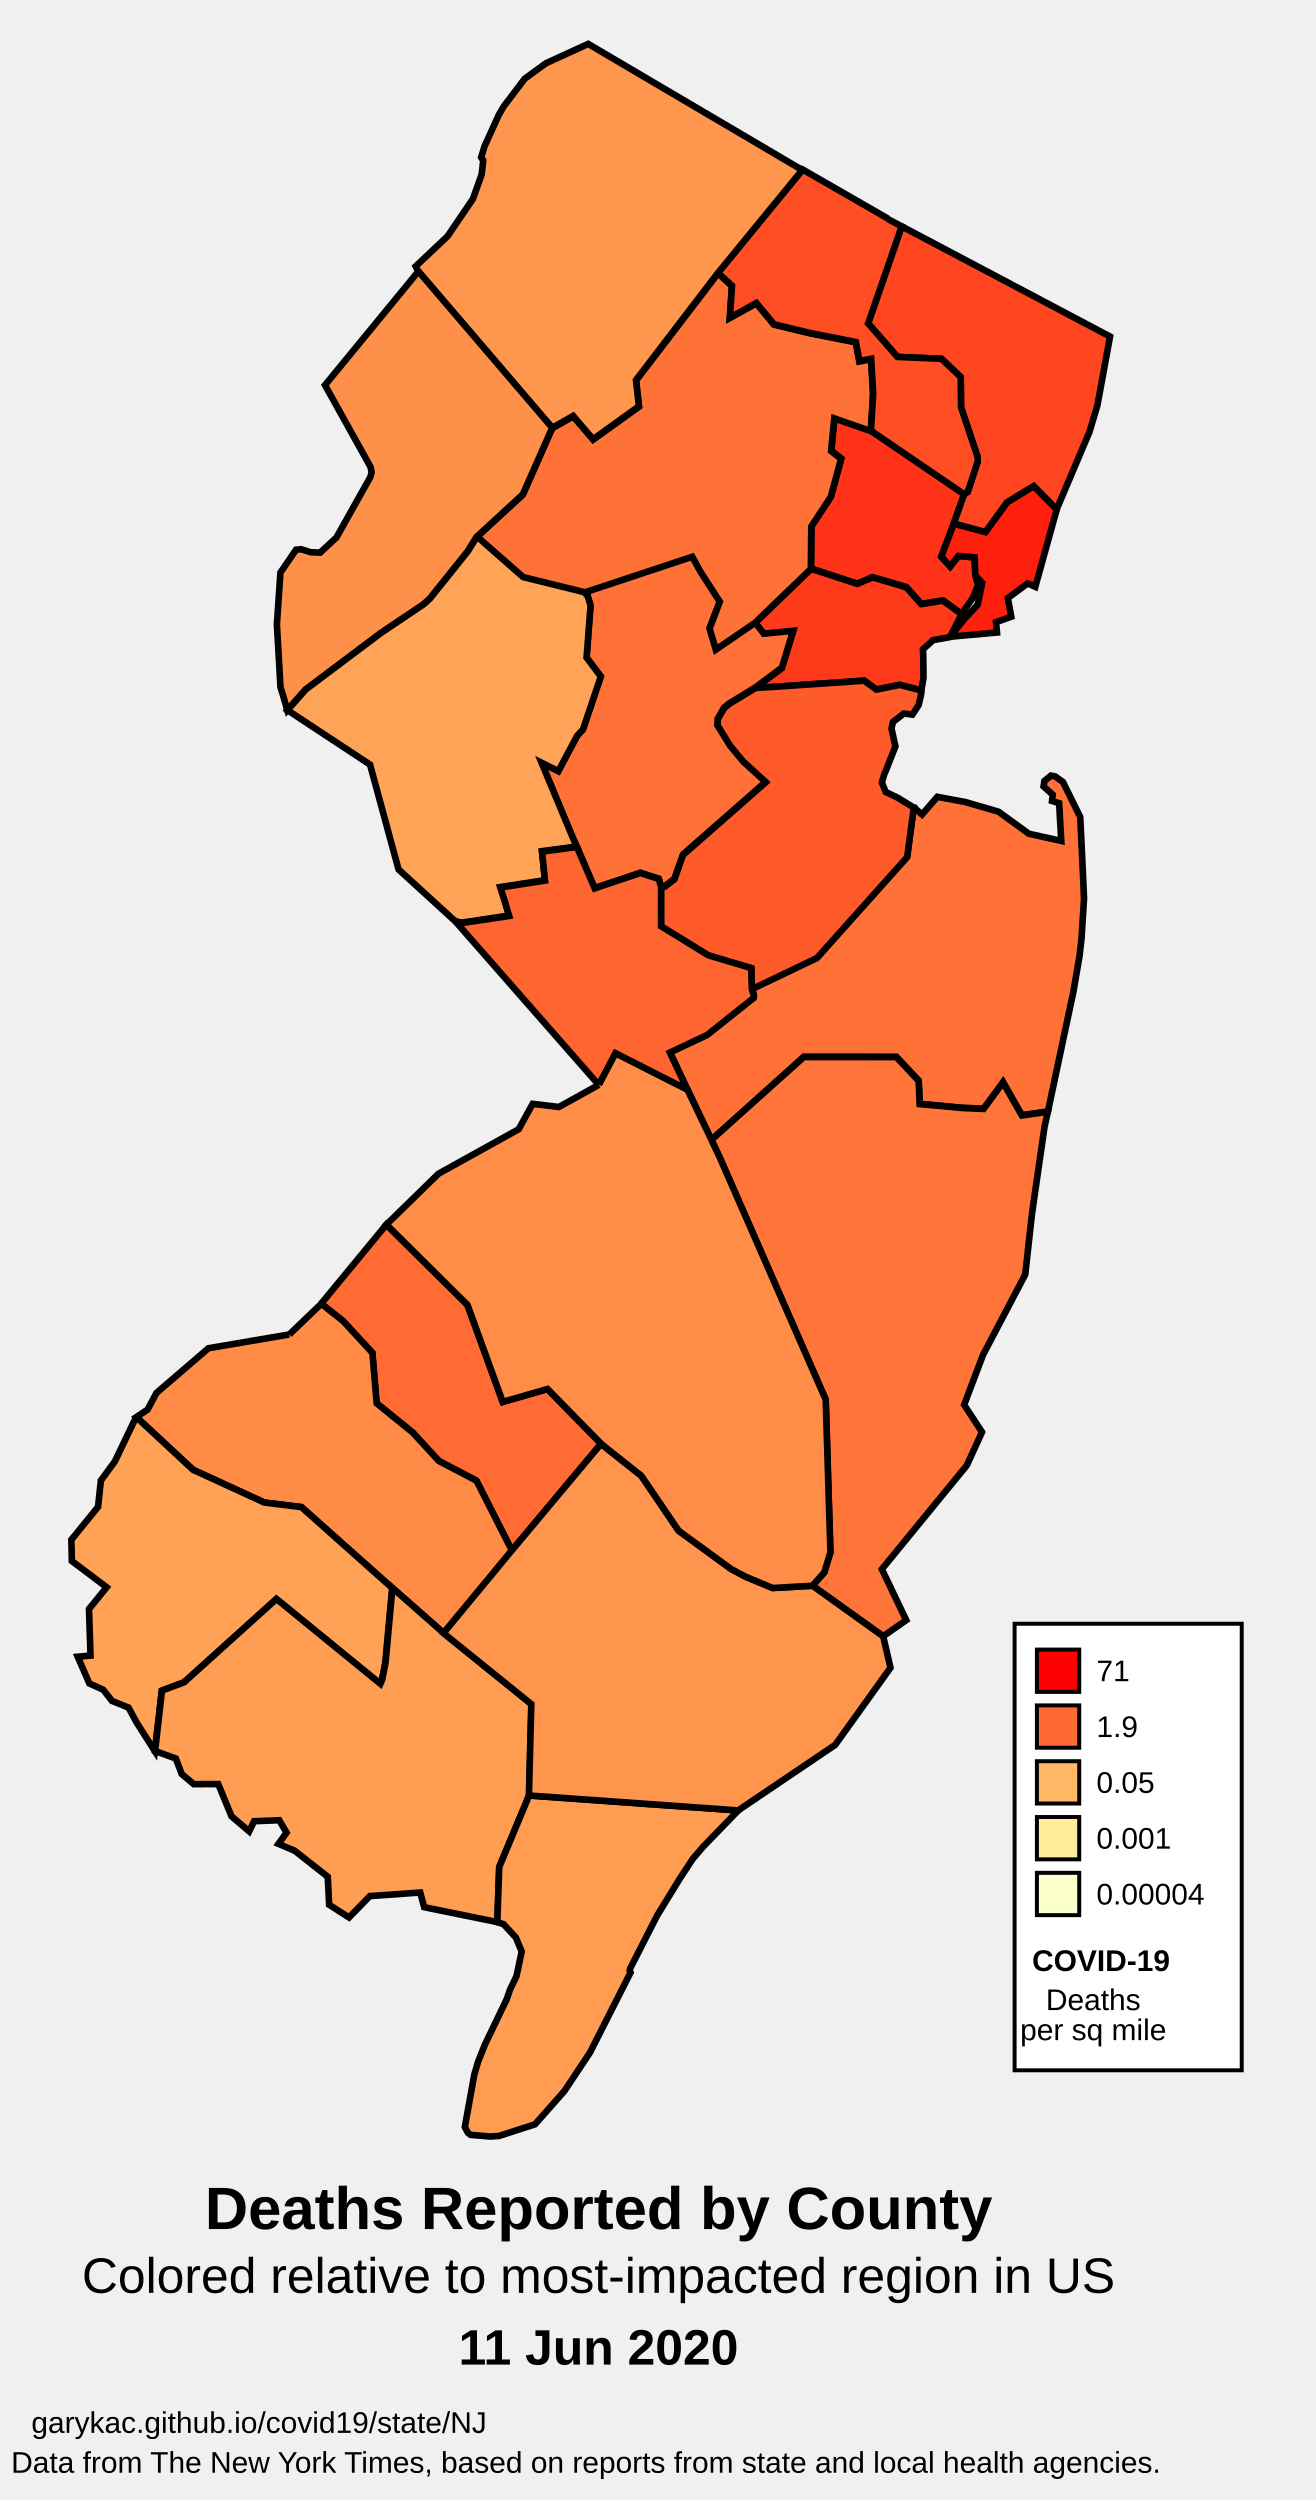
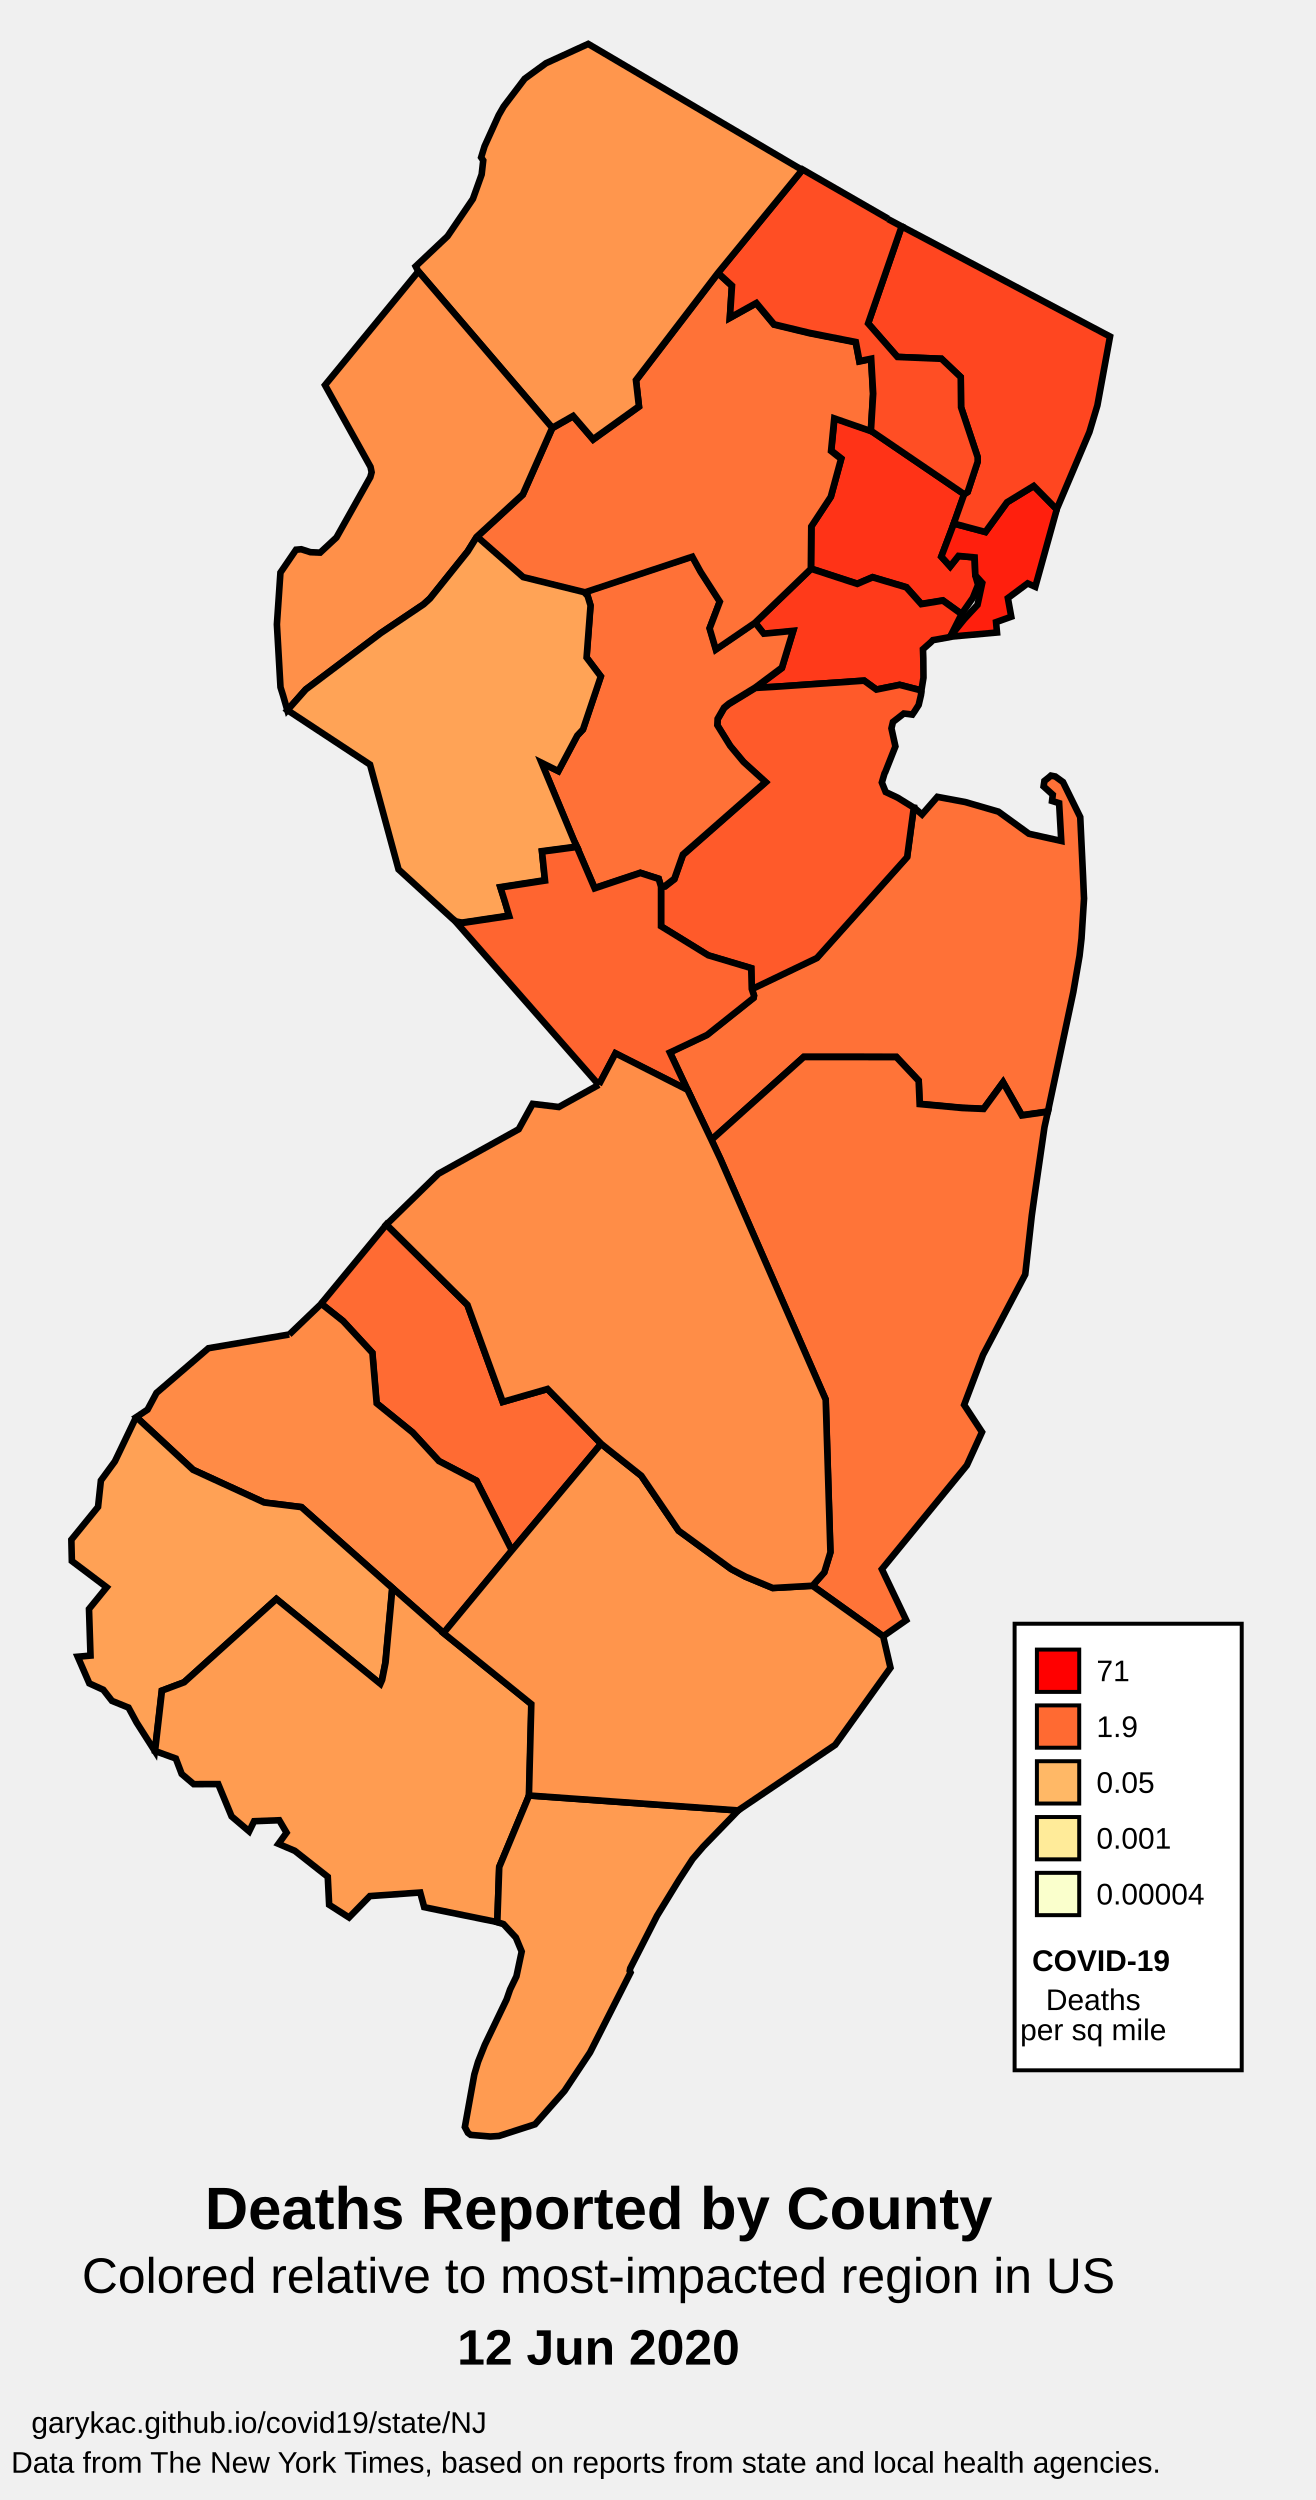
<svg xmlns="http://www.w3.org/2000/svg" width="330" height="627.07" version="1.0" id="svg2">
  <defs id="defs9439" />
  <style id="style6">
  #counties {fill:#d0d0d0;stroke:#000;stroke-width:.178;} 
  #borders {fill:none;stroke:#221e1f;stroke-width:.891;} 
  #separator {fill:none;stroke:#a9a9a9;stroke-width:2.318;}
  #legend-1 {fill:#ff0000;}
  #legend-2 {fill:#ff6a32;}
  #legend-3 {fill:#ffb866;}
  #legend-4 {fill:#ffeb99;}
  #legend-5 {fill:#faffcc;}
  #c34001 {fill:#ff954c;}
  #c34003 {fill:#ff4620;}
  #c34005 {fill:#ff8d47;}
  #c34007 {fill:#ff6b33;}
-   #c34009 {fill:#ff9c51;}
-   #c34011 {fill:#ff9d52;}
+   #c34009 {fill:#ff9b51;}
+   #c34011 {fill:#ff9c51;}
  #c34013 {fill:#ff3317;}
  #c34015 {fill:#ff8b46;}
  #c34017 {fill:#ff1f0d;}
  #c34019 {fill:#ffa356;}
  #c34021 {fill:#ff6530;}
  #c34023 {fill:#ff5a2a;}
  #c34025 {fill:#ff7137;}
  #c34027 {fill:#ff7237;}
  #c34029 {fill:#ff7438;}
  #c34031 {fill:#ff4e24;}
-   #c34033 {fill:#ffa255;}
+   #c34033 {fill:#ffa155;}
  #c34035 {fill:#ff7137;}
  #c34037 {fill:#ff964d;}
  #c34039 {fill:#ff3a1a;}
  #c34041 {fill:#ff9049;}
 </style>
  <g id="layer1" style="display:inline" transform="translate(0,1.0703125e-5)">
    <g id="g10509" transform="translate(-622.3246,8.460373)">
      <rect y="398.82" x="876.817" height="112.008" width="56.966" id="rect10421" style="fill:#ffffff;fill-opacity:1;stroke:#000000;stroke-width:1;stroke-linecap:round;stroke-linejoin:miter;stroke-miterlimit:4;stroke-dasharray:none;stroke-dashoffset:0;stroke-opacity:1" />
      <rect y="405.301" x="882.409" height="10.615" width="10.615" id="legend-1" style="stroke:#000000;stroke-width:1" />
      <rect style="stroke:#000000;stroke-width:1" id="legend-2" width="10.615" height="10.615" x="882.409" y="419.301" />
      <rect y="433.301" x="882.409" height="10.615" width="10.615" id="legend-3" style="stroke:#000000;stroke-width:1" />
      <rect style="stroke:#000000;stroke-width:1" id="legend-4" width="10.615" height="10.615" x="882.409" y="447.301" />
      <rect y="461.301" x="882.409" height="10.615" width="10.615" id="legend-5" style="stroke:#000000;stroke-width:1" />
      <text id="text10456" y="413.239" x="897.338" style="font-style:normal;font-weight:normal;font-size:7.5px;line-height:125%;font-family:sans-serif;letter-spacing:0px;word-spacing:0px;fill:#000000;fill-opacity:1;stroke:none;stroke-width:1px;stroke-linecap:butt;stroke-linejoin:miter;stroke-opacity:1" xml:space="preserve">
        <tspan style="font-style:normal;font-variant:normal;font-weight:normal;font-stretch:normal;font-family:Arial;-inkscape-font-specification:Arial" y="413.239" x="897.338" id="tspan10458">71</tspan>
      </text>
      <text xml:space="preserve" style="font-style:normal;font-weight:normal;font-size:7.5px;line-height:125%;font-family:sans-serif;letter-spacing:0px;word-spacing:0px;fill:#000000;fill-opacity:1;stroke:none;stroke-width:1px;stroke-linecap:butt;stroke-linejoin:miter;stroke-opacity:1" x="897.338" y="427.239" id="text10460">
        <tspan id="tspan10462" x="897.338" y="427.239" style="font-style:normal;font-variant:normal;font-weight:normal;font-stretch:normal;font-family:Arial;-inkscape-font-specification:Arial">1.9</tspan>
      </text>
      <text id="text10464" y="441.239" x="897.338" style="font-style:normal;font-weight:normal;font-size:7.5px;line-height:125%;font-family:sans-serif;letter-spacing:0px;word-spacing:0px;fill:#000000;fill-opacity:1;stroke:none;stroke-width:1px;stroke-linecap:butt;stroke-linejoin:miter;stroke-opacity:1" xml:space="preserve">
        <tspan style="font-style:normal;font-variant:normal;font-weight:normal;font-stretch:normal;font-family:Arial;-inkscape-font-specification:Arial" y="441.239" x="897.338" id="tspan10466">0.05</tspan>
      </text>
      <text xml:space="preserve" style="font-style:normal;font-weight:normal;font-size:7.5px;line-height:125%;font-family:sans-serif;letter-spacing:0px;word-spacing:0px;fill:#000000;fill-opacity:1;stroke:none;stroke-width:1px;stroke-linecap:butt;stroke-linejoin:miter;stroke-opacity:1" x="897.338" y="455.239" id="text10468">
        <tspan id="tspan10470" x="897.338" y="455.239" style="font-style:normal;font-variant:normal;font-weight:normal;font-stretch:normal;font-family:Arial;-inkscape-font-specification:Arial">0.001</tspan>
      </text>
      <text id="text10472" y="469.239" x="897.338" style="font-style:normal;font-weight:normal;font-size:7.5px;line-height:125%;font-family:sans-serif;letter-spacing:0px;word-spacing:0px;fill:#000000;fill-opacity:1;stroke:none;stroke-width:1px;stroke-linecap:butt;stroke-linejoin:miter;stroke-opacity:1" xml:space="preserve">
        <tspan style="font-style:normal;font-variant:normal;font-weight:normal;font-stretch:normal;font-family:Arial;-inkscape-font-specification:Arial" y="469.239" x="897.338" id="tspan10474">0.00004</tspan>
      </text>
      <g transform="translate(0,-2.192453)" id="g10492">
        <text xml:space="preserve" style="font-style:normal;font-weight:normal;font-size:7.5px;line-height:125%;font-family:sans-serif;text-align:center;letter-spacing:0px;word-spacing:0px;text-anchor:middle;fill:#000000;fill-opacity:1;stroke:none;stroke-width:1px;stroke-linecap:butt;stroke-linejoin:miter;stroke-opacity:1" x="905.319" y="497.919" id="text10480">
          <tspan id="tspan10482" x="905.319" y="497.919" style="font-style:normal;font-variant:normal;font-weight:normal;font-stretch:normal;font-family:Arial;-inkscape-font-specification:Arial;text-align:center;text-anchor:middle">Deaths</tspan>
        </text>
        <text id="text10484" y="505.458" x="905.319" style="font-style:normal;font-weight:normal;font-size:7.5px;line-height:125%;font-family:sans-serif;text-align:center;letter-spacing:0px;word-spacing:0px;text-anchor:middle;fill:#000000;fill-opacity:1;stroke:none;stroke-width:1px;stroke-linecap:butt;stroke-linejoin:miter;stroke-opacity:1" xml:space="preserve">
          <tspan style="font-style:normal;font-variant:normal;font-weight:normal;font-stretch:normal;font-family:Arial;-inkscape-font-specification:Arial;text-align:center;text-anchor:middle" y="505.458" x="905.319" id="tspan10486">per sq mile</tspan>
        </text>
      </g>
      <text id="text10488" y="485.919" x="905.319" style="font-style:normal;font-weight:normal;font-size:7.5px;line-height:125%;font-family:sans-serif;text-align:center;letter-spacing:0px;word-spacing:0px;text-anchor:middle;fill:#000000;fill-opacity:1;stroke:none;stroke-width:1px;stroke-linecap:butt;stroke-linejoin:miter;stroke-opacity:1" xml:space="preserve">
        <tspan style="font-style:normal;font-variant:normal;font-weight:bold;font-stretch:normal;font-family:Arial;-inkscape-font-specification:'Arial Bold';text-align:center;text-anchor:middle" y="485.919" x="905.319" id="tspan10490">COVID-19</tspan>
      </text>
    </g>
    <text xml:space="preserve" style="font-style:normal;font-weight:normal;font-size:7.5px;line-height:125%;font-family:sans-serif;text-align:center;letter-spacing:0px;word-spacing:0px;text-anchor:middle;fill:#000000;fill-opacity:1;stroke:none;stroke-width:1px;stroke-linecap:butt;stroke-linejoin:miter;stroke-opacity:1" x="151.849" y="620.237" id="text10498">
      <tspan id="tspan10500" x="151.849" y="620.237" style="font-style:normal;font-variant:normal;font-weight:normal;font-stretch:normal;font-family:Arial;-inkscape-font-specification:Arial;text-align:center;text-anchor:middle">Data from The New York Times, based on reports from state and local health agencies.</tspan>
    </text>
    <g id="g10510" transform="translate(-504.6264,0.4679467)">
      <text xml:space="preserve" style="font-style:normal;font-weight:normal;font-size:7.5px;line-height:125%;font-family:sans-serif;text-align:center;letter-spacing:0px;word-spacing:0px;text-anchor:middle;fill:#000000;fill-opacity:1;stroke:none;stroke-width:1px;stroke-linecap:butt;stroke-linejoin:miter;stroke-opacity:1" x="661.613" y="558.64" id="text10502">
        <tspan id="tspan10504" x="661.613" y="558.64" style="font-style:normal;font-variant:normal;font-weight:bold;font-stretch:normal;font-size:15px;font-family:Arial;-inkscape-font-specification:'Arial Bold';text-align:center;text-anchor:middle">Deaths Reported by County</tspan>
      </text>
      <text id="text10506" y="574.64" x="661.57" style="font-style:normal;font-weight:normal;font-size:7.5px;line-height:125%;font-family:sans-serif;text-align:center;letter-spacing:0px;word-spacing:0px;text-anchor:middle;fill:#000000;fill-opacity:1;stroke:none;stroke-width:1px;stroke-linecap:butt;stroke-linejoin:miter;stroke-opacity:1" xml:space="preserve">
        <tspan style="font-style:normal;font-variant:normal;font-weight:normal;font-stretch:normal;font-size:12.5px;font-family:Arial;-inkscape-font-specification:Arial;text-align:center;text-anchor:middle" y="574.64" x="661.57" id="tspan10508">Colored relative to most-impacted region in US</tspan>
      </text>
      <text xml:space="preserve" style="font-style:normal;font-weight:normal;font-size:7.5px;line-height:125%;font-family:sans-serif;text-align:center;letter-spacing:0px;word-spacing:0px;text-anchor:middle;fill:#000000;fill-opacity:1;stroke:none;stroke-width:1px;stroke-linecap:butt;stroke-linejoin:miter;stroke-opacity:1" x="661.57" y="592.64" id="text10536">
-         <tspan id="tspan10538" x="661.57" y="592.64" style="font-style:normal;font-variant:normal;font-weight:bold;font-stretch:normal;font-size:12.5px;font-family:Arial;-inkscape-font-specification:'Arial Bold';text-align:center;text-anchor:middle">11 Jun 2020</tspan>
+         <tspan id="tspan10538" x="661.57" y="592.64" style="font-style:normal;font-variant:normal;font-weight:bold;font-stretch:normal;font-size:12.5px;font-family:Arial;-inkscape-font-specification:'Arial Bold';text-align:center;text-anchor:middle">12 Jun 2020</tspan>
      </text>
    </g>
    <text id="text10516" y="610.237" x="7.866" style="font-style:normal;font-weight:normal;font-size:7.5px;line-height:125%;font-family:sans-serif;text-align:end;letter-spacing:0px;word-spacing:0px;text-anchor:end;fill:#000000;fill-opacity:1;stroke:none;stroke-width:1px;stroke-linecap:butt;stroke-linejoin:miter;stroke-opacity:1" xml:space="preserve">
      <tspan style="font-style:normal;font-variant:normal;font-weight:normal;font-stretch:normal;font-family:Arial;-inkscape-font-specification:Arial;text-align:start;text-anchor:start" y="610.237" x="7.866" id="tspan10518">garykac.github.io/covid19/state/NJ</tspan>
    </text>
  </g>
  <g id="layer2" style="display:inline;fill:#fff;stroke:#000;stroke-width:.178;" transform="translate(0,1.0703125e-5)">
    <g id="g25761" transform="matrix(9.136597,1.812447,-1.812447,9.136597,-7596.108,-3365.373)">
      <path id="c34025" d="m 898.58,212.247 0.259,0.148 0.313,-0.546 0.762,-0.009 0.929,0.08 0.919,0.424 0.894,0.021 -0.255,-0.987 -0.198,-0.021 -0.014,-0.169 -0.286,-0.171 -0.007,-0.149 0.089,-0.105 0.055,-0.07 0.121,0 0.232,0.107 0.639,0.835 0.385,1.55 0.13,0.535 0.011,0.04 0.144,1.075 0.039,0.467 0.025,0.99 -0.045,3.287 -0.669,0.236 -0.669,-0.774 -0.374,0.802 -0.571,0.088 -1.144,0.119 -0.148,-0.609 -0.715,-0.51 -2.444,0.483 -2.007,2.676 -0.893,-1.196 -0.665,-0.901 0.891,-0.659 1.034,-1.221 0,-0.06 -0.095,-0.168 1.559,-1.166 1.854,-3.136 -0.084,-1.347" style="stroke:#000" />
      <path id="c34029" d="m 894.98,222.097 2.007,-2.676 2.444,-0.483 0.715,0.51 0.148,0.609 1.144,-0.119 0.571,-0.088 0.374,-0.802 0.669,0.774 0.669,-0.235 -0.009,0.426 0.098,1.879 0.03,0.523 0.136,1.59 -0.694,2.345 -0.237,1.418 0.615,0.626 -0.226,0.956 -1.701,3.19 0.91,1.219 -0.524,0.546 -2.134,-0.967 0.241,-0.415 0.057,-0.562 -0.925,-4.009 -4.042,-5.804 -0.337,-0.458" style="stroke:#000" />
      <path id="c34013" d="m 895.48,202.527 2.797,1.189 -0.121,0.829 -0.158,0.939 0.285,0.213 0.165,-0.321 0.434,-0.045 0.112,0.469 0.122,0.237 -0.07,0.371 -0.211,0.481 -0.566,-0.259 -0.552,0.206 -0.482,-0.364 -0.945,-0.088 -0.37,0.253 -1.3,-0.157 -0.211,-1.122 0.359,-0.884 0.074,-1.059 -0.306,-0.156 -0.086,-0.878 1.032,0.144" style="stroke:#000" />
      <path id="c34039" d="m 894.62,206.487 1.3,0.157 0.37,-0.253 0.945,0.088 0.482,0.364 0.552,-0.206 0.566,0.259 -0.186,0.666 -0.356,0.141 -0.08,0.03 -0.039,0.06 -0.176,0.232 0.056,0.236 0.107,0.515 0.012,0.346 -0.604,-0.034 -0.589,0.246 -0.371,-0.171 -2.349,0.636 -0.483,0.125 0.595,-0.661 0.103,-1.03 -0.758,0.228 -0.293,-0.251 1.196,-1.719" style="stroke:#000" />
      <path id="c34017" d="m 900.8,203.627 -0.162,2.161 -0.22,-0.05 -0.445,0.492 0.187,0.474 -0.373,0.223 0.079,0.269 -1.218,0.357 0.287,-0.545 0.272,-0.441 0.01,-0.602 -0.223,-0.167 -0.112,-0.469 -0.434,0.045 -0.165,0.321 -0.285,-0.213 0.158,-0.939 0.88,0.058 0.415,-0.899 0.62,-0.571 0.729,0.496" style="stroke:#000" />
      <path id="c34003" d="m 895.22,196.967 6.081,1.819 0.027,1.884 -0.071,0.747 -0.46,2.211 -0.729,-0.496 -0.62,0.571 -0.415,0.899 -0.88,-0.058 0.121,-0.829 0.08,-0.08 0.105,-0.85 -0.025,-0.122 -0.699,-1.228 -0.166,-0.795 -0.605,-0.384 -1.173,0.182 -0.95,-0.732 0.378,-2.739" style="stroke:#000" />
      <path id="c34023" d="m 898.17,209.117 0.016,0.129 -0.009,0.273 -0.076,0.195 -0.041,0.094 -0.112,0.006 -0.119,0.01 -0.242,0.28 -0.007,0.176 0.2,0.457 -0.135,0.737 -0.011,0.03 -0.023,0.257 0.151,0.231 0.343,0.086 0.471,0.176 0.01,0 0.084,1.347 -1.854,3.136 -1.559,1.166 -0.124,-0.548 -1.204,-0.114 -1.398,-0.52 -0.207,-1.046 0.105,-0.03 0.209,-0.241 0.099,-0.686 1.802,-2.349 -0.687,-0.414 -0.435,-0.353 -0.449,-0.481 -0.025,-0.168 0.112,-0.331 0.105,-0.129 0.617,-0.568 0.483,-0.125 2.349,-0.636 0.371,0.171 0.589,-0.246 0.604,0.034" style="stroke:#000" />
      <path id="c34035" d="m 893.42,208.197 0.293,0.251 0.758,-0.228 -0.103,1.03 -0.595,0.661 -0.617,0.568 -0.105,0.129 -0.112,0.331 0.025,0.168 0.449,0.481 0.435,0.353 0.687,0.414 -1.802,2.349 -0.099,0.686 -0.209,0.241 -0.105,0.03 -0.102,-0.191 -0.515,-0.06 -1.127,0.644 -0.69,-1.004 -0.107,-0.144 -1.263,-1.884 0.487,0.132 0.313,-1.038 0.119,-0.191 0.193,-1.494 -0.475,-0.424 -0.168,-1.395 -0.128,-0.24 -0.112,-0.08 2.676,-1.519 0.299,0.356 0.664,0.688 -0.129,0.761 0.275,0.524 0.891,-0.909" style="stroke:#000" />
      <path id="c34027" d="m 890.61,199.167 0.438,0.266 0.113,0.856 0.621,-0.526 0.58,0.47 0.98,0.04 1.272,0 0.196,0.485 0.297,-0.125 0.236,0.911 0.135,0.993 -1.032,-0.144 0.086,0.878 0.306,0.156 -0.074,1.059 -0.359,0.884 0.211,1.122 -1.196,1.719 -0.891,0.909 -0.275,-0.524 0.129,-0.761 -0.664,-0.688 -0.299,-0.356 -2.676,1.519 -1.688,-0.078 -1.431,-0.828 0.994,-1.361 0.429,-1.911 0.491,-0.425 0.65,0.51 1.038,-1.109 -0.216,-0.676 1.599,-3.251" style="stroke:#000" />
      <path id="c34031" d="m 894.82,196.847 0.401,0.121 -0.378,2.739 0.95,0.732 1.173,-0.182 0.605,0.384 0.166,0.795 0.699,1.228 0.025,0.122 -0.105,0.85 -0.08,0.08 -2.797,-1.189 -0.135,-0.993 -0.236,-0.911 -0.297,0.125 -0.196,-0.485 -1.272,0 -0.98,-0.04 -0.58,-0.47 -0.621,0.526 -0.113,-0.856 -0.438,-0.266 1.694,-3.173 2.516,0.852" style="stroke:#000" />
      <path id="c34037" d="m 892.3,195.997 -1.694,3.173 -1.599,3.251 0.216,0.676 -1.038,1.109 -0.65,-0.51 -0.491,0.425 -4.356,-3.432 -0.096,-0.119 0.685,-0.963 0.474,-1.118 0.103,-0.692 -0.032,-0.378 -0.071,-0.07 0.032,-0.313 0.209,-0.892 0.087,-0.257 0.41,-0.843 0.481,-0.522 1.014,-0.731 6.315,2.209" style="stroke:#000" />
      <path id="c34041" d="m 882.69,200.687 4.356,3.432 -0.429,1.911 -0.994,1.361 -0.166,0.44 -0.749,1.439 -0.137,0.185 -0.979,0.983 -1.688,1.884 -0.376,0.644 -0.187,-0.362 -0.114,-0.209 -0.424,-1.64 -0.178,-1.387 0.292,-0.686 0.136,-0.04 0.257,0.03 0.26,-0.04 0.351,-0.486 0.578,-1.771 0.009,-0.135 -0.057,-0.136 -1.631,-1.922 1.872,-3.496" style="stroke:#000" />
      <path id="c34019" d="m 885.63,207.387 1.431,0.828 1.688,0.078 0.112,0.08 0.128,0.24 0.168,1.395 0.475,0.424 -0.193,1.494 -0.119,0.191 -0.313,1.038 -0.487,-0.132 1.263,1.884 0.107,0.144 -0.896,0.304 0.231,0.75 -1.141,0.416 0.179,0.327 0.201,0.379 -1.211,0.435 -0.168,0 -0.114,-0.06 -1.671,-1.013 -1.302,-2.619 -2.466,-1.005 0.376,-0.644 1.688,-1.884 0.979,-0.983 0.137,-0.185 0.749,-1.439 0.166,-0.44" style="stroke:#000" />
      <path id="c34021" d="m 889.89,215.057 0.69,1.004 1.127,-0.644 0.515,0.06 0.102,0.191 0.207,1.046 1.398,0.52 1.204,0.114 0.124,0.548 0.095,0.168 0,0.06 -1.034,1.221 -0.891,0.659 0.665,0.901 -2.096,-0.588 -0.273,0.918 -4.636,-3.561 0.168,0 1.211,-0.435 -0.201,-0.379 -0.179,-0.327 1.141,-0.416 -0.231,-0.75 0.896,-0.304" style="stroke:#000" />
      <path id="c34007" d="m 885.53,228.467 1.309,-2.433 2.562,1.698 1.44,2.377 1.115,-0.576 1.705,1.167 -1.801,3.288 -1.304,-1.662 -1.094,-0.321 -0.843,-0.617 -1.105,-0.583 -0.377,-1.311 -0.94,-0.685 -0.667,-0.344" style="stroke:#000" />
      <path id="c34015" d="m 884.85,229.447 0.686,-0.981 0.667,0.344 0.94,0.685 0.377,1.311 1.105,0.583 0.843,0.617 1.094,0.321 1.304,1.662 -1.371,2.54 -1.592,-0.925 -2.823,-1.661 -1.006,0.073 -2.052,-0.491 -1.777,-1.097 0.256,-0.255 0.149,-0.489 1.138,-1.452 2.061,-0.786" style="stroke:#000" />
      <path id="c34033" d="m 881.24,232.427 1.777,1.097 2.052,0.491 1.006,-0.073 2.823,1.661 0.21,2.007 0,0.476 -0.025,0.113 -3.19,-1.696 -2.002,2.684 -0.542,0.336 0.134,1.632 -0.632,-0.66 -0.291,-0.351 -0.473,-0.091 -0.287,-0.248 -0.402,-0.095 -0.447,-0.644 0.332,-0.097 -0.284,-1.223 0.353,-0.666 -1.057,-0.511 -0.125,-0.56 0.533,-1.007 -0.063,-0.712 0.269,-0.578 0.329,-1.282" style="stroke:#000" />
      <path id="c34011" d="m 893.6,240.367 -0.413,2.044 0.238,1.466 -2.01,-0.011 -0.182,-0.367 -1.311,0.359 -0.439,0.674 -0.591,-0.232 -0.183,-0.731 -1.006,-0.513 -0.469,-0.099 0.155,-0.338 -0.258,-0.29 -0.658,0.157 -0.078,0.294 -0.543,-0.303 -0.522,-0.783 -0.648,0.13 -0.37,-0.206 -0.236,-0.377 -0.588,-0.09 -0.134,-1.632 0.542,-0.336 2.002,-2.684 3.19,1.696 0.025,-0.113 0,-0.476 -0.21,-2.007 1.592,0.925 2.692,1.415 0.416,2.426" style="stroke:#000" />
      <path id="c34009" d="m 893.6,240.367 5.604,-0.701 -0.733,1.134 -0.218,0.387 -0.248,0.617 -0.394,1.067 -0.433,1.53 0,0.07 0.007,0.01 0.023,0.03 -0.651,2.323 -0.472,1.148 -0.604,1.038 -0.891,0.497 -0.225,0.06 -0.53,0.06 -0.082,-0.04 -0.112,-0.137 -0.025,-1.437 0.032,-0.355 0.089,-0.481 0.339,-1.318 0.039,-0.28 0.099,-0.38 0.009,-0.682 -0.227,-0.339 -0.396,-0.289 -0.175,-0.02 -0.238,-1.466 0.413,-2.044" style="stroke:#000" />
      <path id="c34001" d="m 902.12,234.307 0.357,0.792 -1.056,2.326 -2.221,2.241 -5.604,0.701 -0.416,-2.426 -2.692,-1.415 1.371,-2.54 1.801,-3.288 0.242,0.128 0.986,0.507 1.273,1.255 1.59,0.738 0.426,0.128 0.77,0.154 1.038,-0.268 2.134,0.967" style="stroke:#000" />
      <path id="c34005" d="m 891.72,221.227 0.273,-0.918 2.096,0.588 0.893,1.196 0.337,0.458 4.042,5.804 0.925,4.009 -0.057,0.562 -0.241,0.415 -1.038,0.268 -0.77,-0.154 -0.426,-0.128 -1.59,-0.738 -1.273,-1.255 -0.986,-0.507 -0.242,-0.128 -1.705,-1.167 -1.115,0.576 -1.44,-2.377 -2.562,-1.698 1.109,-1.616 1.885,-1.595 0.236,-0.743 0.707,-0.054 0.942,-0.797" style="stroke:#000" />
    </g>
  </g>
</svg>
